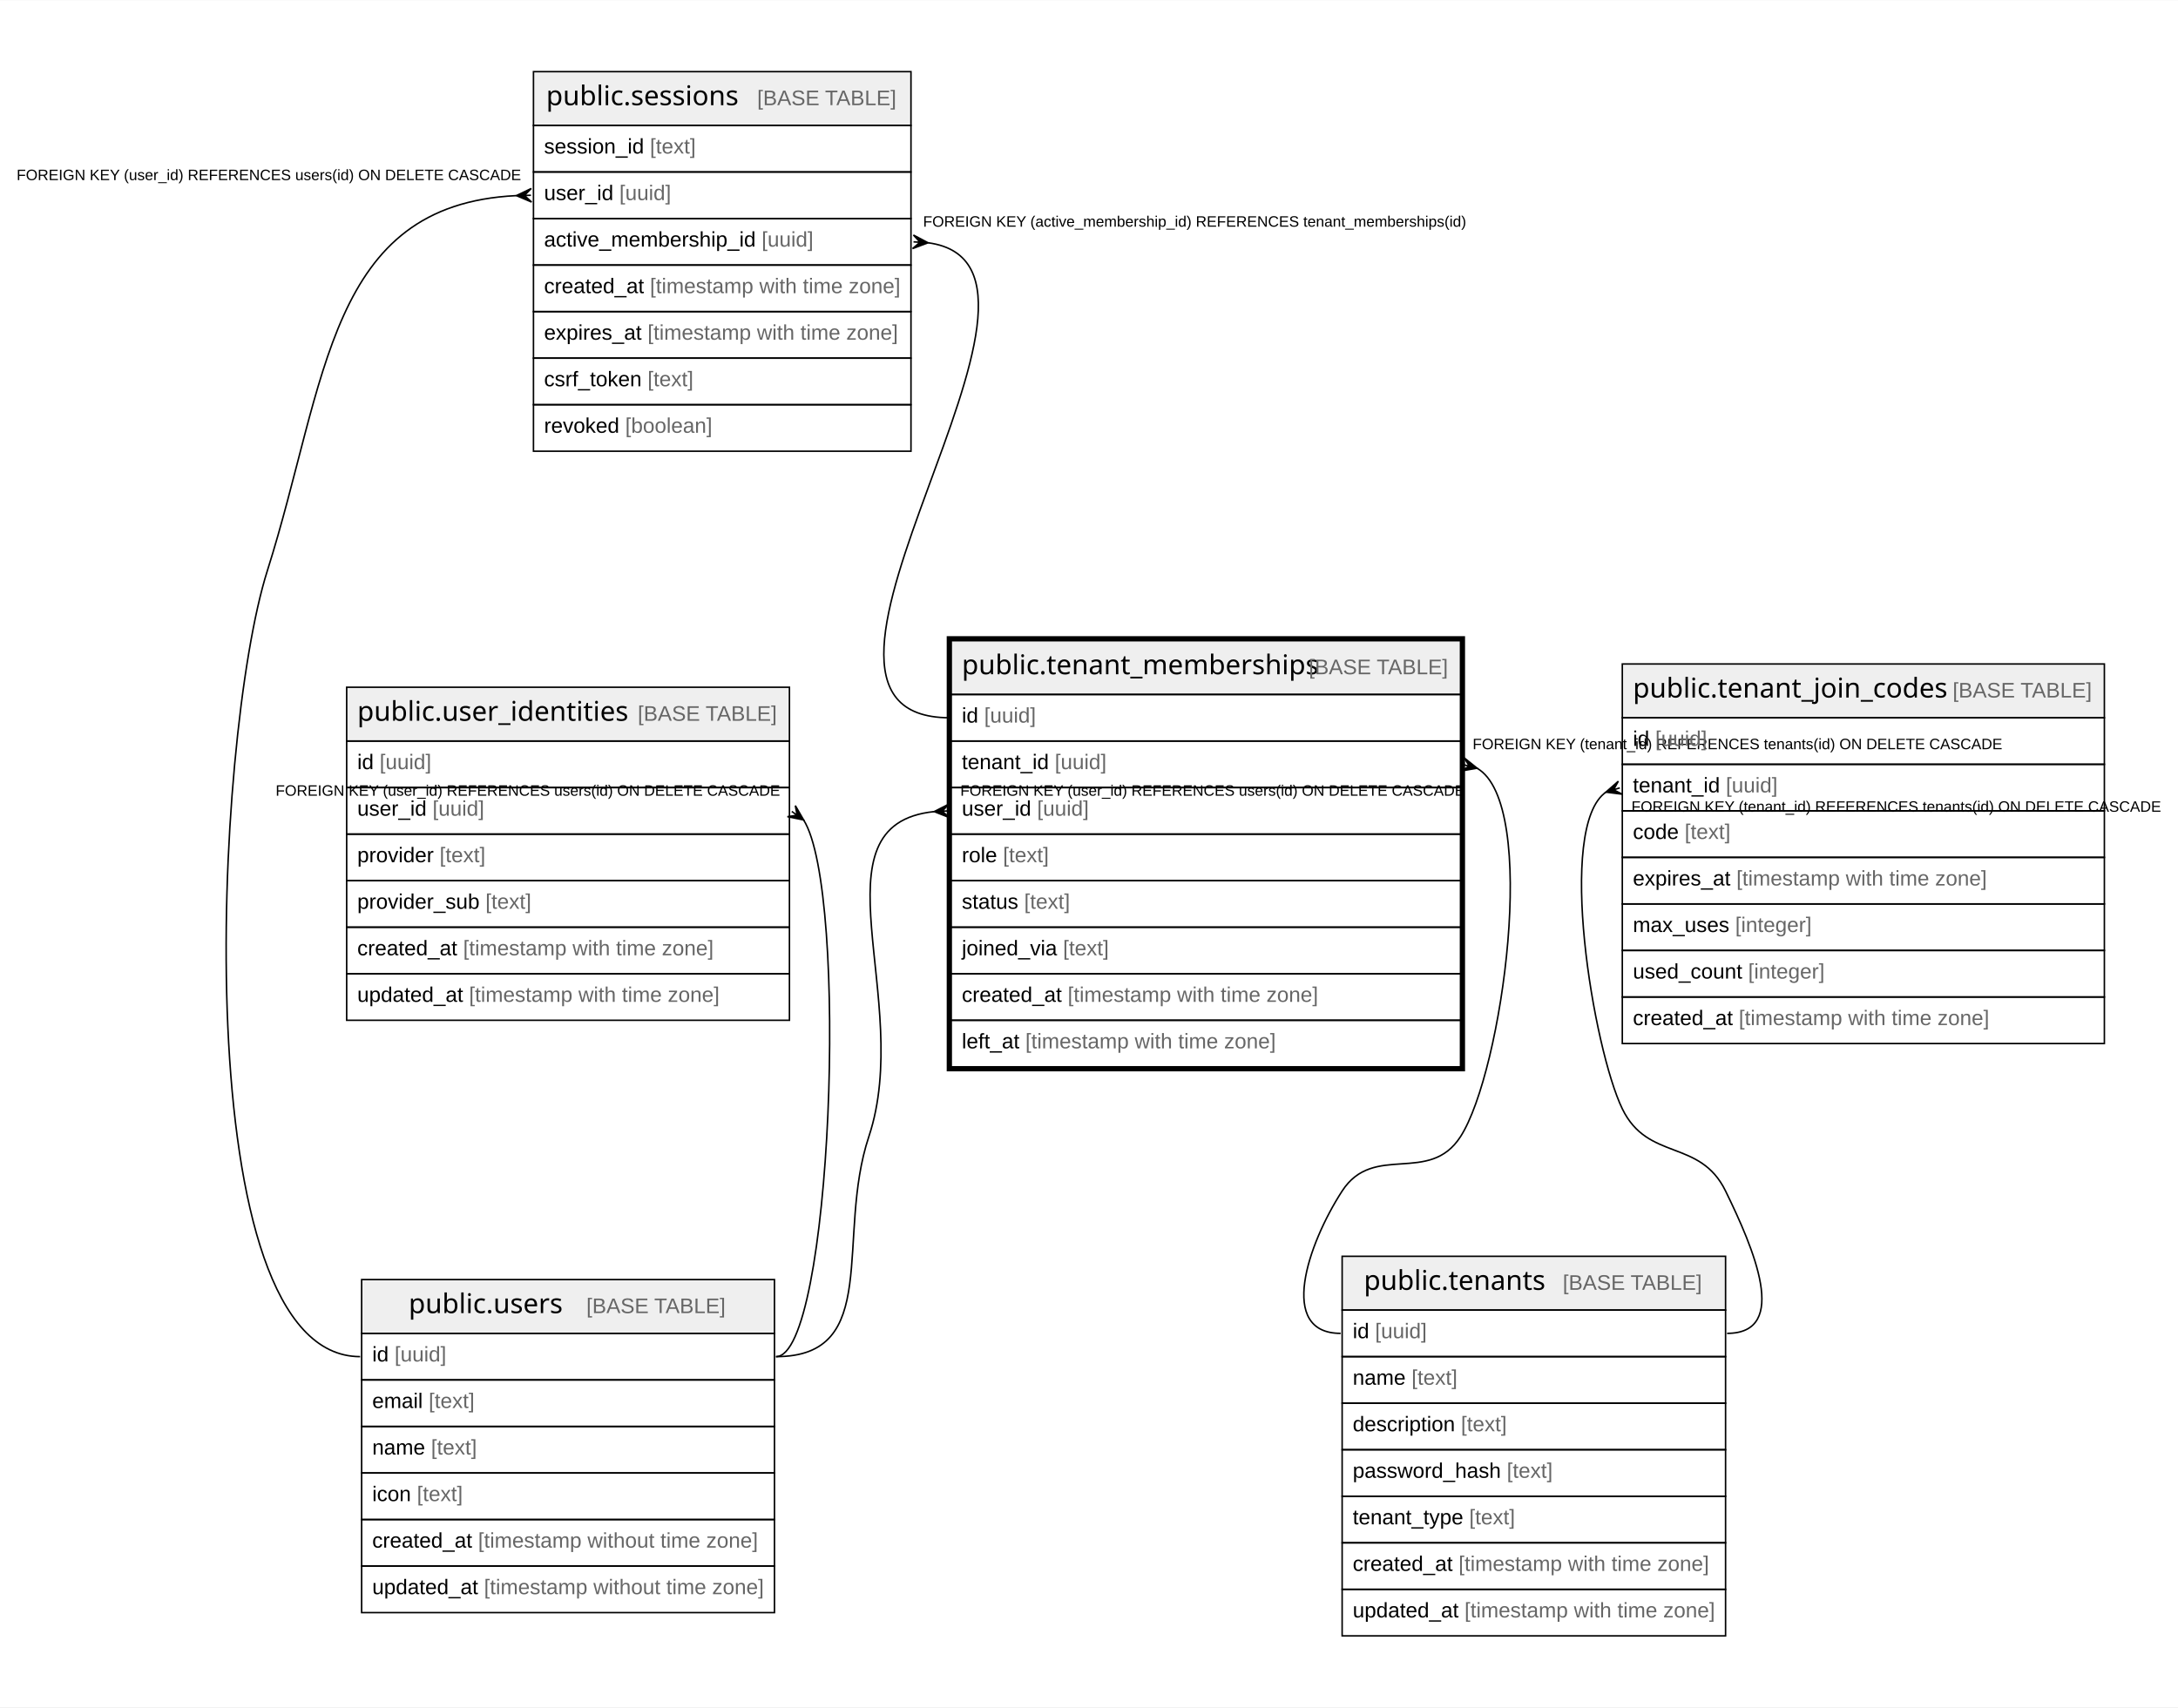
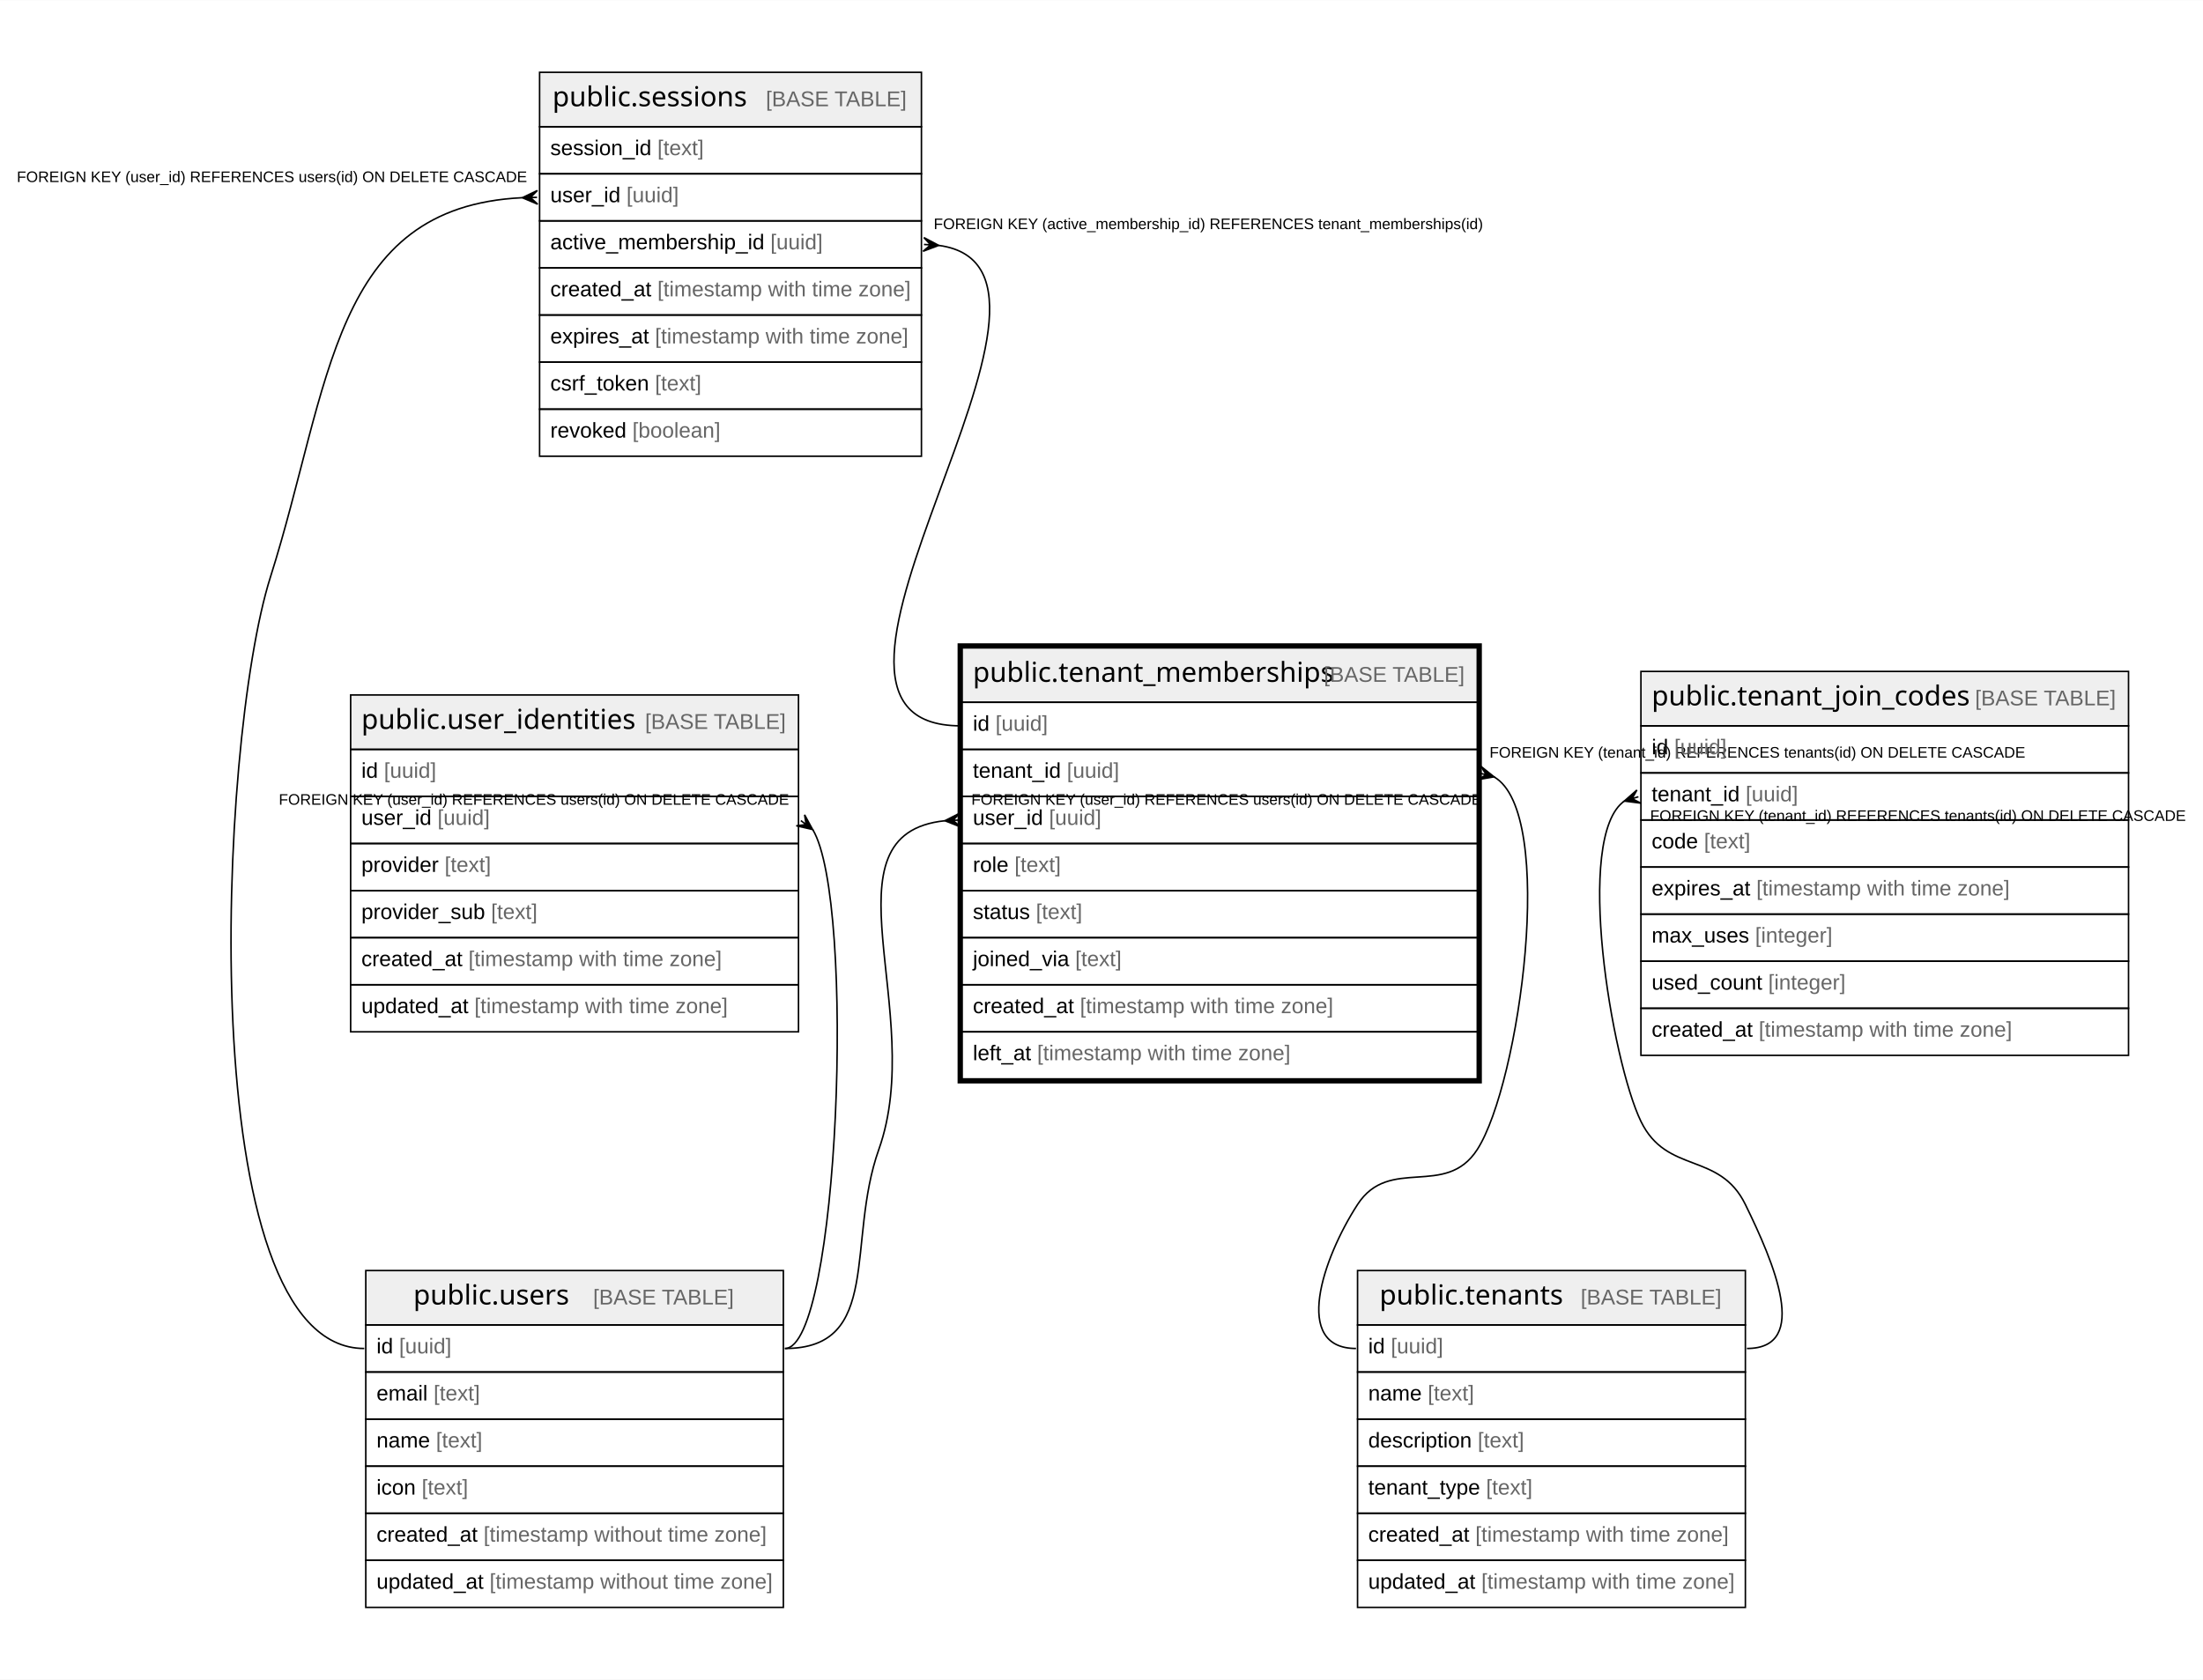
- <svg xmlns="http://www.w3.org/2000/svg" width="1441pt" height="1130pt" viewBox="0.00 0.00 1441.03 1129.60">
-   <g id="graph0" class="graph" transform="scale(1 1) rotate(0) translate(4 1125.6)">
-     <polygon fill="white" stroke="none" points="-4,4 -4,-1125.6 1437.03,-1125.6 1437.03,4 -4,4" />
+ <svg xmlns="http://www.w3.org/2000/svg" width="1441pt" height="1099pt" viewBox="0.00 0.00 1441.03 1098.80">
+   <g id="graph0" class="graph" transform="scale(1 1) rotate(0) translate(4 1094.8)">
+     <polygon fill="white" stroke="none" points="-4,4 -4,-1094.8 1437.03,-1094.8 1437.03,4 -4,4" />
    <g id="node1" class="node">
-       <polygon fill="#efefef" stroke="none" points="625.37,-666.2 625.37,-701.8 962.32,-701.8 962.32,-666.2 625.37,-666.2" />
-       <polygon fill="none" stroke="black" points="625.37,-666.2 625.37,-701.8 962.32,-701.8 962.32,-666.2 625.37,-666.2" />
-       <text text-anchor="start" x="632.37" y="-679.6" font-family="Arial Bold" font-size="18.00">public.tenant_memberships</text>
-       <text text-anchor="start" x="830.83" y="-679.6" font-family="Arial" font-size="14.00">    </text>
-       <text text-anchor="start" x="861.95" y="-679.6" font-family="Arial" font-size="14.00" fill="#666666">[BASE TABLE]</text>
-       <polygon fill="none" stroke="black" points="625.37,-635.4 625.37,-666.2 962.32,-666.2 962.32,-635.4 625.37,-635.4" />
-       <text text-anchor="start" x="632.37" y="-647.6" font-family="Arial" font-size="14.00">id </text>
-       <text text-anchor="start" x="647.16" y="-647.6" font-family="Arial" font-size="14.00" fill="#666666">[uuid]</text>
+       <polygon fill="#efefef" stroke="none" points="625.37,-635.4 625.37,-671 962.32,-671 962.32,-635.4 625.37,-635.4" />
+       <polygon fill="none" stroke="black" points="625.37,-635.4 625.37,-671 962.32,-671 962.32,-635.4 625.37,-635.4" />
+       <text text-anchor="start" x="632.37" y="-648.8" font-family="Arial Bold" font-size="18.00">public.tenant_memberships</text>
+       <text text-anchor="start" x="830.83" y="-648.8" font-family="Arial" font-size="14.00">    </text>
+       <text text-anchor="start" x="861.95" y="-648.8" font-family="Arial" font-size="14.00" fill="#666666">[BASE TABLE]</text>
      <polygon fill="none" stroke="black" points="625.37,-604.6 625.37,-635.4 962.32,-635.4 962.32,-604.6 625.37,-604.6" />
-       <text text-anchor="start" x="632.37" y="-616.8" font-family="Arial" font-size="14.00">tenant_id </text>
-       <text text-anchor="start" x="693.87" y="-616.8" font-family="Arial" font-size="14.00" fill="#666666">[uuid]</text>
+       <text text-anchor="start" x="632.37" y="-616.8" font-family="Arial" font-size="14.00">id </text>
+       <text text-anchor="start" x="647.16" y="-616.8" font-family="Arial" font-size="14.00" fill="#666666">[uuid]</text>
      <polygon fill="none" stroke="black" points="625.37,-573.8 625.37,-604.6 962.32,-604.6 962.32,-573.8 625.37,-573.8" />
-       <text text-anchor="start" x="632.37" y="-586" font-family="Arial" font-size="14.00">user_id </text>
-       <text text-anchor="start" x="682.18" y="-586" font-family="Arial" font-size="14.00" fill="#666666">[uuid]</text>
+       <text text-anchor="start" x="632.37" y="-586" font-family="Arial" font-size="14.00">tenant_id </text>
+       <text text-anchor="start" x="693.87" y="-586" font-family="Arial" font-size="14.00" fill="#666666">[uuid]</text>
      <polygon fill="none" stroke="black" points="625.37,-543 625.37,-573.8 962.32,-573.8 962.32,-543 625.37,-543" />
-       <text text-anchor="start" x="632.37" y="-555.2" font-family="Arial" font-size="14.00">role </text>
-       <text text-anchor="start" x="659.61" y="-555.2" font-family="Arial" font-size="14.00" fill="#666666">[text]</text>
+       <text text-anchor="start" x="632.37" y="-555.2" font-family="Arial" font-size="14.00">user_id </text>
+       <text text-anchor="start" x="682.18" y="-555.2" font-family="Arial" font-size="14.00" fill="#666666">[uuid]</text>
      <polygon fill="none" stroke="black" points="625.37,-512.2 625.37,-543 962.32,-543 962.32,-512.2 625.37,-512.2" />
-       <text text-anchor="start" x="632.37" y="-524.4" font-family="Arial" font-size="14.00">status </text>
-       <text text-anchor="start" x="673.61" y="-524.4" font-family="Arial" font-size="14.00" fill="#666666">[text]</text>
+       <text text-anchor="start" x="632.37" y="-524.4" font-family="Arial" font-size="14.00">role </text>
+       <text text-anchor="start" x="659.61" y="-524.4" font-family="Arial" font-size="14.00" fill="#666666">[text]</text>
      <polygon fill="none" stroke="black" points="625.37,-481.4 625.37,-512.2 962.32,-512.2 962.32,-481.4 625.37,-481.4" />
-       <text text-anchor="start" x="632.37" y="-493.6" font-family="Arial" font-size="14.00">joined_via </text>
-       <text text-anchor="start" x="699.31" y="-493.6" font-family="Arial" font-size="14.00" fill="#666666">[text]</text>
+       <text text-anchor="start" x="632.37" y="-493.6" font-family="Arial" font-size="14.00">status </text>
+       <text text-anchor="start" x="673.61" y="-493.6" font-family="Arial" font-size="14.00" fill="#666666">[text]</text>
      <polygon fill="none" stroke="black" points="625.37,-450.6 625.37,-481.4 962.32,-481.4 962.32,-450.6 625.37,-450.6" />
-       <text text-anchor="start" x="632.37" y="-462.8" font-family="Arial" font-size="14.00">created_at </text>
-       <text text-anchor="start" x="702.42" y="-462.8" font-family="Arial" font-size="14.00" fill="#666666">[timestamp with time zone]</text>
+       <text text-anchor="start" x="632.37" y="-462.8" font-family="Arial" font-size="14.00">joined_via </text>
+       <text text-anchor="start" x="699.31" y="-462.8" font-family="Arial" font-size="14.00" fill="#666666">[text]</text>
      <polygon fill="none" stroke="black" points="625.37,-419.8 625.37,-450.6 962.32,-450.6 962.32,-419.8 625.37,-419.8" />
-       <text text-anchor="start" x="632.37" y="-432" font-family="Arial" font-size="14.00">left_at </text>
-       <text text-anchor="start" x="674.4" y="-432" font-family="Arial" font-size="14.00" fill="#666666">[timestamp with time zone]</text>
-       <polygon fill="none" stroke="black" stroke-width="3" points="623.87,-418.3 623.87,-703.3 963.82,-703.3 963.82,-418.3 623.87,-418.3" />
+       <text text-anchor="start" x="632.37" y="-432" font-family="Arial" font-size="14.00">created_at </text>
+       <text text-anchor="start" x="702.42" y="-432" font-family="Arial" font-size="14.00" fill="#666666">[timestamp with time zone]</text>
+       <polygon fill="none" stroke="black" points="625.37,-389 625.37,-419.8 962.32,-419.8 962.32,-389 625.37,-389" />
+       <text text-anchor="start" x="632.37" y="-401.2" font-family="Arial" font-size="14.00">left_at </text>
+       <text text-anchor="start" x="674.4" y="-401.2" font-family="Arial" font-size="14.00" fill="#666666">[timestamp with time zone]</text>
+       <polygon fill="none" stroke="black" stroke-width="3" points="623.87,-387.5 623.87,-672.5 963.82,-672.5 963.82,-387.5 623.87,-387.5" />
    </g>
    <g id="node3" class="node">
-       <polygon fill="#efefef" stroke="none" points="235.27,-243.4 235.27,-279 508.42,-279 508.42,-243.4 235.27,-243.4" />
-       <polygon fill="none" stroke="black" points="235.27,-243.4 235.27,-279 508.42,-279 508.42,-243.4 235.27,-243.4" />
-       <text text-anchor="start" x="266.36" y="-256.8" font-family="Arial Bold" font-size="18.00">public.users</text>
-       <text text-anchor="start" x="352.84" y="-256.8" font-family="Arial" font-size="14.00">    </text>
-       <text text-anchor="start" x="383.96" y="-256.8" font-family="Arial" font-size="14.00" fill="#666666">[BASE TABLE]</text>
-       <polygon fill="none" stroke="black" points="235.27,-212.6 235.27,-243.4 508.42,-243.4 508.42,-212.6 235.27,-212.6" />
-       <text text-anchor="start" x="242.27" y="-224.8" font-family="Arial" font-size="14.00">id </text>
-       <text text-anchor="start" x="257.06" y="-224.8" font-family="Arial" font-size="14.00" fill="#666666">[uuid]</text>
-       <polygon fill="none" stroke="black" points="235.27,-181.8 235.27,-212.6 508.42,-212.6 508.42,-181.8 235.27,-181.8" />
-       <text text-anchor="start" x="242.27" y="-194" font-family="Arial" font-size="14.00">email </text>
-       <text text-anchor="start" x="279.62" y="-194" font-family="Arial" font-size="14.00" fill="#666666">[text]</text>
-       <polygon fill="none" stroke="black" points="235.27,-151 235.27,-181.8 508.42,-181.8 508.42,-151 235.27,-151" />
-       <text text-anchor="start" x="242.27" y="-163.2" font-family="Arial" font-size="14.00">name </text>
-       <text text-anchor="start" x="281.18" y="-163.2" font-family="Arial" font-size="14.00" fill="#666666">[text]</text>
-       <polygon fill="none" stroke="black" points="235.27,-120.2 235.27,-151 508.42,-151 508.42,-120.2 235.27,-120.2" />
-       <text text-anchor="start" x="242.27" y="-132.4" font-family="Arial" font-size="14.00">icon </text>
-       <text text-anchor="start" x="271.85" y="-132.4" font-family="Arial" font-size="14.00" fill="#666666">[text]</text>
-       <polygon fill="none" stroke="black" points="235.27,-89.4 235.27,-120.2 508.42,-120.2 508.42,-89.4 235.27,-89.4" />
-       <text text-anchor="start" x="242.27" y="-101.6" font-family="Arial" font-size="14.00">created_at </text>
-       <text text-anchor="start" x="312.32" y="-101.6" font-family="Arial" font-size="14.00" fill="#666666">[timestamp without time zone]</text>
-       <polygon fill="none" stroke="black" points="235.27,-58.6 235.27,-89.4 508.42,-89.4 508.42,-58.6 235.27,-58.6" />
-       <text text-anchor="start" x="242.27" y="-70.8" font-family="Arial" font-size="14.00">updated_at </text>
-       <text text-anchor="start" x="316.23" y="-70.8" font-family="Arial" font-size="14.00" fill="#666666">[timestamp without time zone]</text>
+       <polygon fill="#efefef" stroke="none" points="235.27,-228 235.27,-263.6 508.42,-263.6 508.42,-228 235.27,-228" />
+       <polygon fill="none" stroke="black" points="235.27,-228 235.27,-263.6 508.42,-263.6 508.42,-228 235.27,-228" />
+       <text text-anchor="start" x="266.36" y="-241.4" font-family="Arial Bold" font-size="18.00">public.users</text>
+       <text text-anchor="start" x="352.84" y="-241.4" font-family="Arial" font-size="14.00">    </text>
+       <text text-anchor="start" x="383.96" y="-241.4" font-family="Arial" font-size="14.00" fill="#666666">[BASE TABLE]</text>
+       <polygon fill="none" stroke="black" points="235.27,-197.2 235.27,-228 508.42,-228 508.42,-197.2 235.27,-197.2" />
+       <text text-anchor="start" x="242.27" y="-209.4" font-family="Arial" font-size="14.00">id </text>
+       <text text-anchor="start" x="257.06" y="-209.4" font-family="Arial" font-size="14.00" fill="#666666">[uuid]</text>
+       <polygon fill="none" stroke="black" points="235.27,-166.4 235.27,-197.2 508.42,-197.2 508.42,-166.4 235.27,-166.4" />
+       <text text-anchor="start" x="242.27" y="-178.6" font-family="Arial" font-size="14.00">email </text>
+       <text text-anchor="start" x="279.62" y="-178.6" font-family="Arial" font-size="14.00" fill="#666666">[text]</text>
+       <polygon fill="none" stroke="black" points="235.27,-135.6 235.27,-166.4 508.42,-166.4 508.42,-135.6 235.27,-135.6" />
+       <text text-anchor="start" x="242.27" y="-147.8" font-family="Arial" font-size="14.00">name </text>
+       <text text-anchor="start" x="281.18" y="-147.8" font-family="Arial" font-size="14.00" fill="#666666">[text]</text>
+       <polygon fill="none" stroke="black" points="235.27,-104.8 235.27,-135.6 508.42,-135.6 508.42,-104.8 235.27,-104.8" />
+       <text text-anchor="start" x="242.27" y="-117" font-family="Arial" font-size="14.00">icon </text>
+       <text text-anchor="start" x="271.85" y="-117" font-family="Arial" font-size="14.00" fill="#666666">[text]</text>
+       <polygon fill="none" stroke="black" points="235.27,-74 235.27,-104.8 508.42,-104.8 508.42,-74 235.27,-74" />
+       <text text-anchor="start" x="242.27" y="-86.2" font-family="Arial" font-size="14.00">created_at </text>
+       <text text-anchor="start" x="312.32" y="-86.2" font-family="Arial" font-size="14.00" fill="#666666">[timestamp without time zone]</text>
+       <polygon fill="none" stroke="black" points="235.27,-43.2 235.27,-74 508.42,-74 508.42,-43.2 235.27,-43.2" />
+       <text text-anchor="start" x="242.27" y="-55.4" font-family="Arial" font-size="14.00">updated_at </text>
+       <text text-anchor="start" x="316.23" y="-55.4" font-family="Arial" font-size="14.00" fill="#666666">[timestamp without time zone]</text>
    </g>
    <g id="edge5" class="edge">
-       <path fill="none" stroke="black" d="M614.09,-588.7C531.16,-580.19 600.87,-463.8 570.85,-373.6 548.67,-306.96 579.65,-228 509.42,-228" />
-       <polygon fill="black" stroke="black" points="614.05,-588.7 623.82,-593.68 619.38,-588.96 623.7,-589.17 623.7,-589.17 623.7,-589.17 619.38,-588.96 624.26,-584.69 614.05,-588.7" />
-       <text text-anchor="start" x="631.37" y="-599.2" font-family="Arial" font-size="10.00">FOREIGN KEY (user_id) REFERENCES users(id) ON DELETE CASCADE</text>
+       <path fill="none" stroke="black" d="M614.1,-557.9C531.3,-549.34 602.74,-432.36 570.85,-342.8 549.38,-282.52 573.4,-212.6 509.42,-212.6" />
+       <polygon fill="black" stroke="black" points="614.05,-557.9 623.82,-562.88 619.38,-558.16 623.7,-558.37 623.7,-558.37 623.7,-558.37 619.38,-558.16 624.26,-553.89 614.05,-557.9" />
+       <text text-anchor="start" x="631.37" y="-568.4" font-family="Arial" font-size="10.00">FOREIGN KEY (user_id) REFERENCES users(id) ON DELETE CASCADE</text>
    </g>
    <g id="node4" class="node">
-       <polygon fill="#efefef" stroke="none" points="884,-258.8 884,-294.4 1137.69,-294.4 1137.69,-258.8 884,-258.8" />
-       <polygon fill="none" stroke="black" points="884,-258.8 884,-294.4 1137.69,-294.4 1137.69,-258.8 884,-258.8" />
-       <text text-anchor="start" x="898.36" y="-272.2" font-family="Arial Bold" font-size="18.00">public.tenants</text>
-       <text text-anchor="start" x="998.84" y="-272.2" font-family="Arial" font-size="14.00">    </text>
-       <text text-anchor="start" x="1029.96" y="-272.2" font-family="Arial" font-size="14.00" fill="#666666">[BASE TABLE]</text>
-       <polygon fill="none" stroke="black" points="884,-228 884,-258.8 1137.69,-258.8 1137.69,-228 884,-228" />
-       <text text-anchor="start" x="891" y="-240.2" font-family="Arial" font-size="14.00">id </text>
-       <text text-anchor="start" x="905.79" y="-240.2" font-family="Arial" font-size="14.00" fill="#666666">[uuid]</text>
+       <polygon fill="#efefef" stroke="none" points="884,-228 884,-263.6 1137.69,-263.6 1137.69,-228 884,-228" />
+       <polygon fill="none" stroke="black" points="884,-228 884,-263.6 1137.69,-263.6 1137.69,-228 884,-228" />
+       <text text-anchor="start" x="898.36" y="-241.4" font-family="Arial Bold" font-size="18.00">public.tenants</text>
+       <text text-anchor="start" x="998.84" y="-241.4" font-family="Arial" font-size="14.00">    </text>
+       <text text-anchor="start" x="1029.96" y="-241.4" font-family="Arial" font-size="14.00" fill="#666666">[BASE TABLE]</text>
      <polygon fill="none" stroke="black" points="884,-197.2 884,-228 1137.69,-228 1137.69,-197.2 884,-197.2" />
-       <text text-anchor="start" x="891" y="-209.4" font-family="Arial" font-size="14.00">name </text>
-       <text text-anchor="start" x="929.92" y="-209.4" font-family="Arial" font-size="14.00" fill="#666666">[text]</text>
+       <text text-anchor="start" x="891" y="-209.4" font-family="Arial" font-size="14.00">id </text>
+       <text text-anchor="start" x="905.79" y="-209.4" font-family="Arial" font-size="14.00" fill="#666666">[uuid]</text>
      <polygon fill="none" stroke="black" points="884,-166.4 884,-197.2 1137.69,-197.2 1137.69,-166.4 884,-166.4" />
-       <text text-anchor="start" x="891" y="-178.6" font-family="Arial" font-size="14.00">description </text>
-       <text text-anchor="start" x="962.6" y="-178.6" font-family="Arial" font-size="14.00" fill="#666666">[text]</text>
+       <text text-anchor="start" x="891" y="-178.6" font-family="Arial" font-size="14.00">name </text>
+       <text text-anchor="start" x="929.92" y="-178.6" font-family="Arial" font-size="14.00" fill="#666666">[text]</text>
      <polygon fill="none" stroke="black" points="884,-135.6 884,-166.4 1137.69,-166.4 1137.69,-135.6 884,-135.6" />
-       <text text-anchor="start" x="891" y="-147.8" font-family="Arial" font-size="14.00">password_hash </text>
-       <text text-anchor="start" x="992.96" y="-147.8" font-family="Arial" font-size="14.00" fill="#666666">[text]</text>
+       <text text-anchor="start" x="891" y="-147.8" font-family="Arial" font-size="14.00">description </text>
+       <text text-anchor="start" x="962.6" y="-147.8" font-family="Arial" font-size="14.00" fill="#666666">[text]</text>
      <polygon fill="none" stroke="black" points="884,-104.8 884,-135.6 1137.69,-135.6 1137.69,-104.8 884,-104.8" />
      <text text-anchor="start" x="891" y="-117" font-family="Arial" font-size="14.00">tenant_type </text>
      <text text-anchor="start" x="968.07" y="-117" font-family="Arial" font-size="14.00" fill="#666666">[text]</text>
      <polygon fill="none" stroke="black" points="884,-74 884,-104.8 1137.69,-104.8 1137.69,-74 884,-74" />
      <text text-anchor="start" x="891" y="-86.2" font-family="Arial" font-size="14.00">created_at </text>
      <text text-anchor="start" x="961.05" y="-86.2" font-family="Arial" font-size="14.00" fill="#666666">[timestamp with time zone]</text>
      <polygon fill="none" stroke="black" points="884,-43.2 884,-74 1137.69,-74 1137.69,-43.2 884,-43.2" />
      <text text-anchor="start" x="891" y="-55.4" font-family="Arial" font-size="14.00">updated_at </text>
      <text text-anchor="start" x="964.96" y="-55.4" font-family="Arial" font-size="14.00" fill="#666666">[timestamp with time zone]</text>
    </g>
    <g id="edge3" class="edge">
-       <path fill="none" stroke="black" d="M973.18,-617.45C1014.59,-594.07 989.99,-416.58 962.32,-373.6 941.58,-341.39 904.85,-369.74 884,-337.6 861.23,-302.47 841.14,-243.4 883,-243.4" />
-       <polygon fill="black" stroke="black" points="973.33,-617.42 962.52,-615.56 968.16,-618.75 963.97,-619.83 963.97,-619.83 963.97,-619.83 968.16,-618.75 964.77,-624.27 973.33,-617.42" />
-       <text text-anchor="start" x="970.32" y="-630" font-family="Arial" font-size="10.00">FOREIGN KEY (tenant_id) REFERENCES tenants(id) ON DELETE CASCADE</text>
+       <path fill="none" stroke="black" d="M973.18,-586.65C1014.59,-563.27 989.99,-385.78 962.32,-342.8 941.58,-310.59 904.85,-338.94 884,-306.8 861.23,-271.67 841.14,-212.6 883,-212.6" />
+       <polygon fill="black" stroke="black" points="973.33,-586.62 962.52,-584.76 968.16,-587.95 963.97,-589.03 963.97,-589.03 963.97,-589.03 968.16,-587.95 964.77,-593.47 973.33,-586.62" />
+       <text text-anchor="start" x="970.32" y="-599.2" font-family="Arial" font-size="10.00">FOREIGN KEY (tenant_id) REFERENCES tenants(id) ON DELETE CASCADE</text>
    </g>
    <g id="node2" class="node">
-       <polygon fill="#efefef" stroke="none" points="348.96,-1042.8 348.96,-1078.4 598.73,-1078.4 598.73,-1042.8 348.96,-1042.8" />
-       <polygon fill="none" stroke="black" points="348.96,-1042.8 348.96,-1078.4 598.73,-1078.4 598.73,-1042.8 348.96,-1042.8" />
-       <text text-anchor="start" x="357.35" y="-1056.2" font-family="Arial Bold" font-size="18.00">public.sessions</text>
-       <text text-anchor="start" x="465.85" y="-1056.2" font-family="Arial" font-size="14.00">    </text>
-       <text text-anchor="start" x="496.97" y="-1056.2" font-family="Arial" font-size="14.00" fill="#666666">[BASE TABLE]</text>
-       <polygon fill="none" stroke="black" points="348.96,-1012 348.96,-1042.8 598.73,-1042.8 598.73,-1012 348.96,-1012" />
-       <text text-anchor="start" x="355.96" y="-1024.2" font-family="Arial" font-size="14.00">session_id </text>
-       <text text-anchor="start" x="426" y="-1024.2" font-family="Arial" font-size="14.00" fill="#666666">[text]</text>
+       <polygon fill="#efefef" stroke="none" points="348.96,-1012 348.96,-1047.6 598.73,-1047.6 598.73,-1012 348.96,-1012" />
+       <polygon fill="none" stroke="black" points="348.96,-1012 348.96,-1047.6 598.73,-1047.6 598.73,-1012 348.96,-1012" />
+       <text text-anchor="start" x="357.35" y="-1025.4" font-family="Arial Bold" font-size="18.00">public.sessions</text>
+       <text text-anchor="start" x="465.85" y="-1025.4" font-family="Arial" font-size="14.00">    </text>
+       <text text-anchor="start" x="496.97" y="-1025.4" font-family="Arial" font-size="14.00" fill="#666666">[BASE TABLE]</text>
      <polygon fill="none" stroke="black" points="348.96,-981.2 348.96,-1012 598.73,-1012 598.73,-981.2 348.96,-981.2" />
-       <text text-anchor="start" x="355.96" y="-993.4" font-family="Arial" font-size="14.00">user_id </text>
-       <text text-anchor="start" x="405.77" y="-993.4" font-family="Arial" font-size="14.00" fill="#666666">[uuid]</text>
+       <text text-anchor="start" x="355.96" y="-993.4" font-family="Arial" font-size="14.00">session_id </text>
+       <text text-anchor="start" x="426" y="-993.4" font-family="Arial" font-size="14.00" fill="#666666">[text]</text>
      <polygon fill="none" stroke="black" points="348.96,-950.4 348.96,-981.2 598.73,-981.2 598.73,-950.4 348.96,-950.4" />
-       <text text-anchor="start" x="355.96" y="-962.6" font-family="Arial" font-size="14.00">active_membership_id </text>
-       <text text-anchor="start" x="499.92" y="-962.6" font-family="Arial" font-size="14.00" fill="#666666">[uuid]</text>
+       <text text-anchor="start" x="355.96" y="-962.6" font-family="Arial" font-size="14.00">user_id </text>
+       <text text-anchor="start" x="405.77" y="-962.6" font-family="Arial" font-size="14.00" fill="#666666">[uuid]</text>
      <polygon fill="none" stroke="black" points="348.96,-919.6 348.96,-950.4 598.73,-950.4 598.73,-919.6 348.96,-919.6" />
-       <text text-anchor="start" x="355.96" y="-931.8" font-family="Arial" font-size="14.00">created_at </text>
-       <text text-anchor="start" x="426.01" y="-931.8" font-family="Arial" font-size="14.00" fill="#666666">[timestamp with time zone]</text>
+       <text text-anchor="start" x="355.96" y="-931.8" font-family="Arial" font-size="14.00">active_membership_id </text>
+       <text text-anchor="start" x="499.92" y="-931.8" font-family="Arial" font-size="14.00" fill="#666666">[uuid]</text>
      <polygon fill="none" stroke="black" points="348.96,-888.8 348.96,-919.6 598.73,-919.6 598.73,-888.8 348.96,-888.8" />
-       <text text-anchor="start" x="355.96" y="-901" font-family="Arial" font-size="14.00">expires_at </text>
-       <text text-anchor="start" x="424.44" y="-901" font-family="Arial" font-size="14.00" fill="#666666">[timestamp with time zone]</text>
+       <text text-anchor="start" x="355.96" y="-901" font-family="Arial" font-size="14.00">created_at </text>
+       <text text-anchor="start" x="426.01" y="-901" font-family="Arial" font-size="14.00" fill="#666666">[timestamp with time zone]</text>
      <polygon fill="none" stroke="black" points="348.96,-858 348.96,-888.8 598.73,-888.8 598.73,-858 348.96,-858" />
-       <text text-anchor="start" x="355.96" y="-870.2" font-family="Arial" font-size="14.00">csrf_token </text>
-       <text text-anchor="start" x="424.44" y="-870.2" font-family="Arial" font-size="14.00" fill="#666666">[text]</text>
+       <text text-anchor="start" x="355.96" y="-870.2" font-family="Arial" font-size="14.00">expires_at </text>
+       <text text-anchor="start" x="424.44" y="-870.2" font-family="Arial" font-size="14.00" fill="#666666">[timestamp with time zone]</text>
      <polygon fill="none" stroke="black" points="348.96,-827.2 348.96,-858 598.73,-858 598.73,-827.2 348.96,-827.2" />
-       <text text-anchor="start" x="355.96" y="-839.4" font-family="Arial" font-size="14.00">revoked </text>
-       <text text-anchor="start" x="409.66" y="-839.4" font-family="Arial" font-size="14.00" fill="#666666">[boolean]</text>
+       <text text-anchor="start" x="355.96" y="-839.4" font-family="Arial" font-size="14.00">csrf_token </text>
+       <text text-anchor="start" x="424.44" y="-839.4" font-family="Arial" font-size="14.00" fill="#666666">[text]</text>
+       <polygon fill="none" stroke="black" points="348.96,-796.4 348.96,-827.2 598.73,-827.2 598.73,-796.4 348.96,-796.4" />
+       <text text-anchor="start" x="355.96" y="-808.6" font-family="Arial" font-size="14.00">revoked </text>
+       <text text-anchor="start" x="409.66" y="-808.6" font-family="Arial" font-size="14.00" fill="#666666">[boolean]</text>
    </g>
    <g id="edge1" class="edge">
-       <path fill="none" stroke="black" d="M610.03,-965.15C726.92,-949.41 487.65,-650.8 624.37,-650.8" />
-       <polygon fill="black" stroke="black" points="610.05,-965.15 599.78,-961.29 604.72,-965.49 600.4,-965.76 600.4,-965.76 600.4,-965.76 604.72,-965.49 600.35,-970.27 610.05,-965.15" />
-       <text text-anchor="start" x="606.73" y="-975.8" font-family="Arial" font-size="10.00">FOREIGN KEY (active_membership_id) REFERENCES tenant_memberships(id)</text>
+       <path fill="none" stroke="black" d="M610.03,-934.35C726.92,-918.61 487.65,-620 624.37,-620" />
+       <polygon fill="black" stroke="black" points="610.05,-934.35 599.78,-930.49 604.72,-934.69 600.4,-934.96 600.4,-934.96 600.4,-934.96 604.72,-934.69 600.35,-939.47 610.05,-934.35" />
+       <text text-anchor="start" x="606.73" y="-945" font-family="Arial" font-size="10.00">FOREIGN KEY (active_membership_id) REFERENCES tenant_memberships(id)</text>
    </g>
    <g id="edge2" class="edge">
-       <path fill="none" stroke="black" d="M337.55,-996.35C212.83,-990.28 212.59,-873.44 172.85,-748 137.7,-637.08 117.91,-228 234.27,-228" />
-       <polygon fill="black" stroke="black" points="337.63,-996.35 347.52,-1001.09 342.96,-996.48 347.29,-996.58 347.29,-996.58 347.29,-996.58 342.96,-996.48 347.73,-992.09 337.63,-996.35" />
-       <text text-anchor="start" x="7" y="-1006.6" font-family="Arial" font-size="10.00">FOREIGN KEY (user_id) REFERENCES users(id) ON DELETE CASCADE</text>
+       <path fill="none" stroke="black" d="M337.55,-965.55C212.83,-959.48 212.59,-842.64 172.85,-717.2 138.73,-609.51 121.31,-212.6 234.27,-212.6" />
+       <polygon fill="black" stroke="black" points="337.63,-965.55 347.52,-970.29 342.96,-965.68 347.29,-965.78 347.29,-965.78 347.29,-965.78 342.96,-965.68 347.73,-961.29 337.63,-965.55" />
+       <text text-anchor="start" x="7" y="-975.8" font-family="Arial" font-size="10.00">FOREIGN KEY (user_id) REFERENCES users(id) ON DELETE CASCADE</text>
    </g>
    <g id="node5" class="node">
-       <polygon fill="#efefef" stroke="none" points="1069.37,-650.8 1069.37,-686.4 1388.32,-686.4 1388.32,-650.8 1069.37,-650.8" />
-       <polygon fill="none" stroke="black" points="1069.37,-650.8 1069.37,-686.4 1388.32,-686.4 1388.32,-650.8 1069.37,-650.8" />
-       <text text-anchor="start" x="1076.37" y="-664.2" font-family="Arial Bold" font-size="18.00">public.tenant_join_codes</text>
-       <text text-anchor="start" x="1256.83" y="-664.2" font-family="Arial" font-size="14.00">    </text>
-       <text text-anchor="start" x="1287.95" y="-664.2" font-family="Arial" font-size="14.00" fill="#666666">[BASE TABLE]</text>
-       <polygon fill="none" stroke="black" points="1069.37,-620 1069.37,-650.8 1388.32,-650.8 1388.32,-620 1069.37,-620" />
-       <text text-anchor="start" x="1076.37" y="-632.2" font-family="Arial" font-size="14.00">id </text>
-       <text text-anchor="start" x="1091.16" y="-632.2" font-family="Arial" font-size="14.00" fill="#666666">[uuid]</text>
+       <polygon fill="#efefef" stroke="none" points="1069.37,-620 1069.37,-655.6 1388.32,-655.6 1388.32,-620 1069.37,-620" />
+       <polygon fill="none" stroke="black" points="1069.37,-620 1069.37,-655.6 1388.32,-655.6 1388.32,-620 1069.37,-620" />
+       <text text-anchor="start" x="1076.37" y="-633.4" font-family="Arial Bold" font-size="18.00">public.tenant_join_codes</text>
+       <text text-anchor="start" x="1256.83" y="-633.4" font-family="Arial" font-size="14.00">    </text>
+       <text text-anchor="start" x="1287.95" y="-633.4" font-family="Arial" font-size="14.00" fill="#666666">[BASE TABLE]</text>
      <polygon fill="none" stroke="black" points="1069.37,-589.2 1069.37,-620 1388.32,-620 1388.32,-589.2 1069.37,-589.2" />
-       <text text-anchor="start" x="1076.37" y="-601.4" font-family="Arial" font-size="14.00">tenant_id </text>
-       <text text-anchor="start" x="1137.87" y="-601.4" font-family="Arial" font-size="14.00" fill="#666666">[uuid]</text>
+       <text text-anchor="start" x="1076.37" y="-601.4" font-family="Arial" font-size="14.00">id </text>
+       <text text-anchor="start" x="1091.16" y="-601.4" font-family="Arial" font-size="14.00" fill="#666666">[uuid]</text>
      <polygon fill="none" stroke="black" points="1069.37,-558.4 1069.37,-589.2 1388.32,-589.2 1388.32,-558.4 1069.37,-558.4" />
-       <text text-anchor="start" x="1076.37" y="-570.6" font-family="Arial" font-size="14.00">code </text>
-       <text text-anchor="start" x="1110.62" y="-570.6" font-family="Arial" font-size="14.00" fill="#666666">[text]</text>
+       <text text-anchor="start" x="1076.37" y="-570.6" font-family="Arial" font-size="14.00">tenant_id </text>
+       <text text-anchor="start" x="1137.87" y="-570.6" font-family="Arial" font-size="14.00" fill="#666666">[uuid]</text>
      <polygon fill="none" stroke="black" points="1069.37,-527.6 1069.37,-558.4 1388.32,-558.4 1388.32,-527.6 1069.37,-527.6" />
-       <text text-anchor="start" x="1076.37" y="-539.8" font-family="Arial" font-size="14.00">expires_at </text>
-       <text text-anchor="start" x="1144.85" y="-539.8" font-family="Arial" font-size="14.00" fill="#666666">[timestamp with time zone]</text>
+       <text text-anchor="start" x="1076.37" y="-539.8" font-family="Arial" font-size="14.00">code </text>
+       <text text-anchor="start" x="1110.62" y="-539.8" font-family="Arial" font-size="14.00" fill="#666666">[text]</text>
      <polygon fill="none" stroke="black" points="1069.37,-496.8 1069.37,-527.6 1388.32,-527.6 1388.32,-496.8 1069.37,-496.8" />
-       <text text-anchor="start" x="1076.37" y="-509" font-family="Arial" font-size="14.00">max_uses </text>
-       <text text-anchor="start" x="1144.07" y="-509" font-family="Arial" font-size="14.00" fill="#666666">[integer]</text>
+       <text text-anchor="start" x="1076.37" y="-509" font-family="Arial" font-size="14.00">expires_at </text>
+       <text text-anchor="start" x="1144.85" y="-509" font-family="Arial" font-size="14.00" fill="#666666">[timestamp with time zone]</text>
      <polygon fill="none" stroke="black" points="1069.37,-466 1069.37,-496.8 1388.32,-496.8 1388.32,-466 1069.37,-466" />
-       <text text-anchor="start" x="1076.37" y="-478.2" font-family="Arial" font-size="14.00">used_count </text>
-       <text text-anchor="start" x="1152.65" y="-478.2" font-family="Arial" font-size="14.00" fill="#666666">[integer]</text>
+       <text text-anchor="start" x="1076.37" y="-478.2" font-family="Arial" font-size="14.00">max_uses </text>
+       <text text-anchor="start" x="1144.07" y="-478.2" font-family="Arial" font-size="14.00" fill="#666666">[integer]</text>
      <polygon fill="none" stroke="black" points="1069.37,-435.2 1069.37,-466 1388.32,-466 1388.32,-435.2 1069.37,-435.2" />
-       <text text-anchor="start" x="1076.37" y="-447.4" font-family="Arial" font-size="14.00">created_at </text>
-       <text text-anchor="start" x="1146.42" y="-447.4" font-family="Arial" font-size="14.00" fill="#666666">[timestamp with time zone]</text>
+       <text text-anchor="start" x="1076.37" y="-447.4" font-family="Arial" font-size="14.00">used_count </text>
+       <text text-anchor="start" x="1152.65" y="-447.4" font-family="Arial" font-size="14.00" fill="#666666">[integer]</text>
+       <polygon fill="none" stroke="black" points="1069.37,-404.4 1069.37,-435.2 1388.32,-435.2 1388.32,-404.4 1069.37,-404.4" />
+       <text text-anchor="start" x="1076.37" y="-416.6" font-family="Arial" font-size="14.00">created_at </text>
+       <text text-anchor="start" x="1146.42" y="-416.6" font-family="Arial" font-size="14.00" fill="#666666">[timestamp with time zone]</text>
    </g>
    <g id="edge4" class="edge">
-       <path fill="none" stroke="black" d="M1058.63,-601.63C1025.4,-578.8 1050.37,-431.19 1069.37,-392 1086.31,-357.08 1120.65,-372.47 1137.69,-337.6 1156.07,-299.98 1180.56,-243.4 1138.69,-243.4" />
-       <polygon fill="black" stroke="black" points="1058.49,-601.58 1066.74,-608.81 1063.59,-603.14 1067.73,-604.4 1067.73,-604.4 1067.73,-604.4 1063.59,-603.14 1069.37,-600.2 1058.49,-601.58" />
-       <text text-anchor="start" x="1075.37" y="-588.6" font-family="Arial" font-size="10.00">FOREIGN KEY (tenant_id) REFERENCES tenants(id) ON DELETE CASCADE</text>
+       <path fill="none" stroke="black" d="M1058.63,-570.83C1025.4,-548 1050.37,-400.39 1069.37,-361.2 1086.31,-326.28 1120.65,-341.67 1137.69,-306.8 1156.07,-269.18 1180.56,-212.6 1138.69,-212.6" />
+       <polygon fill="black" stroke="black" points="1058.49,-570.78 1066.74,-578.01 1063.59,-572.34 1067.73,-573.6 1067.73,-573.6 1067.73,-573.6 1063.59,-572.34 1069.37,-569.4 1058.49,-570.78" />
+       <text text-anchor="start" x="1075.37" y="-557.8" font-family="Arial" font-size="10.00">FOREIGN KEY (tenant_id) REFERENCES tenants(id) ON DELETE CASCADE</text>
    </g>
    <g id="node6" class="node">
-       <polygon fill="#efefef" stroke="none" points="225.37,-635.4 225.37,-671 518.32,-671 518.32,-635.4 225.37,-635.4" />
-       <polygon fill="none" stroke="black" points="225.37,-635.4 225.37,-671 518.32,-671 518.32,-635.4 225.37,-635.4" />
-       <text text-anchor="start" x="232.37" y="-648.8" font-family="Arial Bold" font-size="18.00">public.user_identities</text>
-       <text text-anchor="start" x="386.83" y="-648.8" font-family="Arial" font-size="14.00">    </text>
-       <text text-anchor="start" x="417.95" y="-648.8" font-family="Arial" font-size="14.00" fill="#666666">[BASE TABLE]</text>
-       <polygon fill="none" stroke="black" points="225.37,-604.6 225.37,-635.4 518.32,-635.4 518.32,-604.6 225.37,-604.6" />
-       <text text-anchor="start" x="232.37" y="-616.8" font-family="Arial" font-size="14.00">id </text>
-       <text text-anchor="start" x="247.15" y="-616.8" font-family="Arial" font-size="14.00" fill="#666666">[uuid]</text>
+       <polygon fill="#efefef" stroke="none" points="225.37,-604.6 225.37,-640.2 518.32,-640.2 518.32,-604.6 225.37,-604.6" />
+       <polygon fill="none" stroke="black" points="225.37,-604.6 225.37,-640.2 518.32,-640.2 518.32,-604.6 225.37,-604.6" />
+       <text text-anchor="start" x="232.37" y="-618" font-family="Arial Bold" font-size="18.00">public.user_identities</text>
+       <text text-anchor="start" x="386.83" y="-618" font-family="Arial" font-size="14.00">    </text>
+       <text text-anchor="start" x="417.95" y="-618" font-family="Arial" font-size="14.00" fill="#666666">[BASE TABLE]</text>
      <polygon fill="none" stroke="black" points="225.37,-573.8 225.37,-604.6 518.32,-604.6 518.32,-573.8 225.37,-573.8" />
-       <text text-anchor="start" x="232.37" y="-586" font-family="Arial" font-size="14.00">user_id </text>
-       <text text-anchor="start" x="282.17" y="-586" font-family="Arial" font-size="14.00" fill="#666666">[uuid]</text>
+       <text text-anchor="start" x="232.37" y="-586" font-family="Arial" font-size="14.00">id </text>
+       <text text-anchor="start" x="247.15" y="-586" font-family="Arial" font-size="14.00" fill="#666666">[uuid]</text>
      <polygon fill="none" stroke="black" points="225.37,-543 225.37,-573.8 518.32,-573.8 518.32,-543 225.37,-543" />
-       <text text-anchor="start" x="232.37" y="-555.2" font-family="Arial" font-size="14.00">provider </text>
-       <text text-anchor="start" x="286.84" y="-555.2" font-family="Arial" font-size="14.00" fill="#666666">[text]</text>
+       <text text-anchor="start" x="232.37" y="-555.2" font-family="Arial" font-size="14.00">user_id </text>
+       <text text-anchor="start" x="282.17" y="-555.2" font-family="Arial" font-size="14.00" fill="#666666">[uuid]</text>
      <polygon fill="none" stroke="black" points="225.37,-512.2 225.37,-543 518.32,-543 518.32,-512.2 225.37,-512.2" />
-       <text text-anchor="start" x="232.37" y="-524.4" font-family="Arial" font-size="14.00">provider_sub </text>
-       <text text-anchor="start" x="317.19" y="-524.4" font-family="Arial" font-size="14.00" fill="#666666">[text]</text>
+       <text text-anchor="start" x="232.37" y="-524.4" font-family="Arial" font-size="14.00">provider </text>
+       <text text-anchor="start" x="286.84" y="-524.4" font-family="Arial" font-size="14.00" fill="#666666">[text]</text>
      <polygon fill="none" stroke="black" points="225.37,-481.4 225.37,-512.2 518.32,-512.2 518.32,-481.4 225.37,-481.4" />
-       <text text-anchor="start" x="232.37" y="-493.6" font-family="Arial" font-size="14.00">created_at </text>
-       <text text-anchor="start" x="302.42" y="-493.6" font-family="Arial" font-size="14.00" fill="#666666">[timestamp with time zone]</text>
+       <text text-anchor="start" x="232.37" y="-493.6" font-family="Arial" font-size="14.00">provider_sub </text>
+       <text text-anchor="start" x="317.19" y="-493.6" font-family="Arial" font-size="14.00" fill="#666666">[text]</text>
      <polygon fill="none" stroke="black" points="225.37,-450.6 225.37,-481.4 518.32,-481.4 518.32,-450.6 225.37,-450.6" />
-       <text text-anchor="start" x="232.37" y="-462.8" font-family="Arial" font-size="14.00">updated_at </text>
-       <text text-anchor="start" x="306.33" y="-462.8" font-family="Arial" font-size="14.00" fill="#666666">[timestamp with time zone]</text>
+       <text text-anchor="start" x="232.37" y="-462.8" font-family="Arial" font-size="14.00">created_at </text>
+       <text text-anchor="start" x="302.42" y="-462.8" font-family="Arial" font-size="14.00" fill="#666666">[timestamp with time zone]</text>
+       <polygon fill="none" stroke="black" points="225.37,-419.8 225.37,-450.6 518.32,-450.6 518.32,-419.8 225.37,-419.8" />
+       <text text-anchor="start" x="232.37" y="-432" font-family="Arial" font-size="14.00">updated_at </text>
+       <text text-anchor="start" x="306.33" y="-432" font-family="Arial" font-size="14.00" fill="#666666">[timestamp with time zone]</text>
    </g>
    <g id="edge6" class="edge">
-       <path fill="none" stroke="black" d="M527.64,-583.23C557.79,-536.27 546.51,-228 509.42,-228" />
-       <polygon fill="black" stroke="black" points="527.72,-583.17 516.97,-585.35 523.39,-586.28 519.87,-588.81 519.87,-588.81 519.87,-588.81 523.39,-586.28 522.22,-592.66 527.72,-583.17" />
-       <text text-anchor="start" x="178.36" y="-599.2" font-family="Arial" font-size="10.00">FOREIGN KEY (user_id) REFERENCES users(id) ON DELETE CASCADE</text>
+       <path fill="none" stroke="black" d="M527.64,-552.1C555.99,-505.24 544.78,-212.6 509.42,-212.6" />
+       <polygon fill="black" stroke="black" points="527.56,-552.16 516.87,-554.61 523.31,-555.38 519.86,-558 519.86,-558 519.86,-558 523.31,-555.38 522.31,-561.79 527.56,-552.16" />
+       <text text-anchor="start" x="178.36" y="-568.4" font-family="Arial" font-size="10.00">FOREIGN KEY (user_id) REFERENCES users(id) ON DELETE CASCADE</text>
    </g>
  </g>
</svg>
